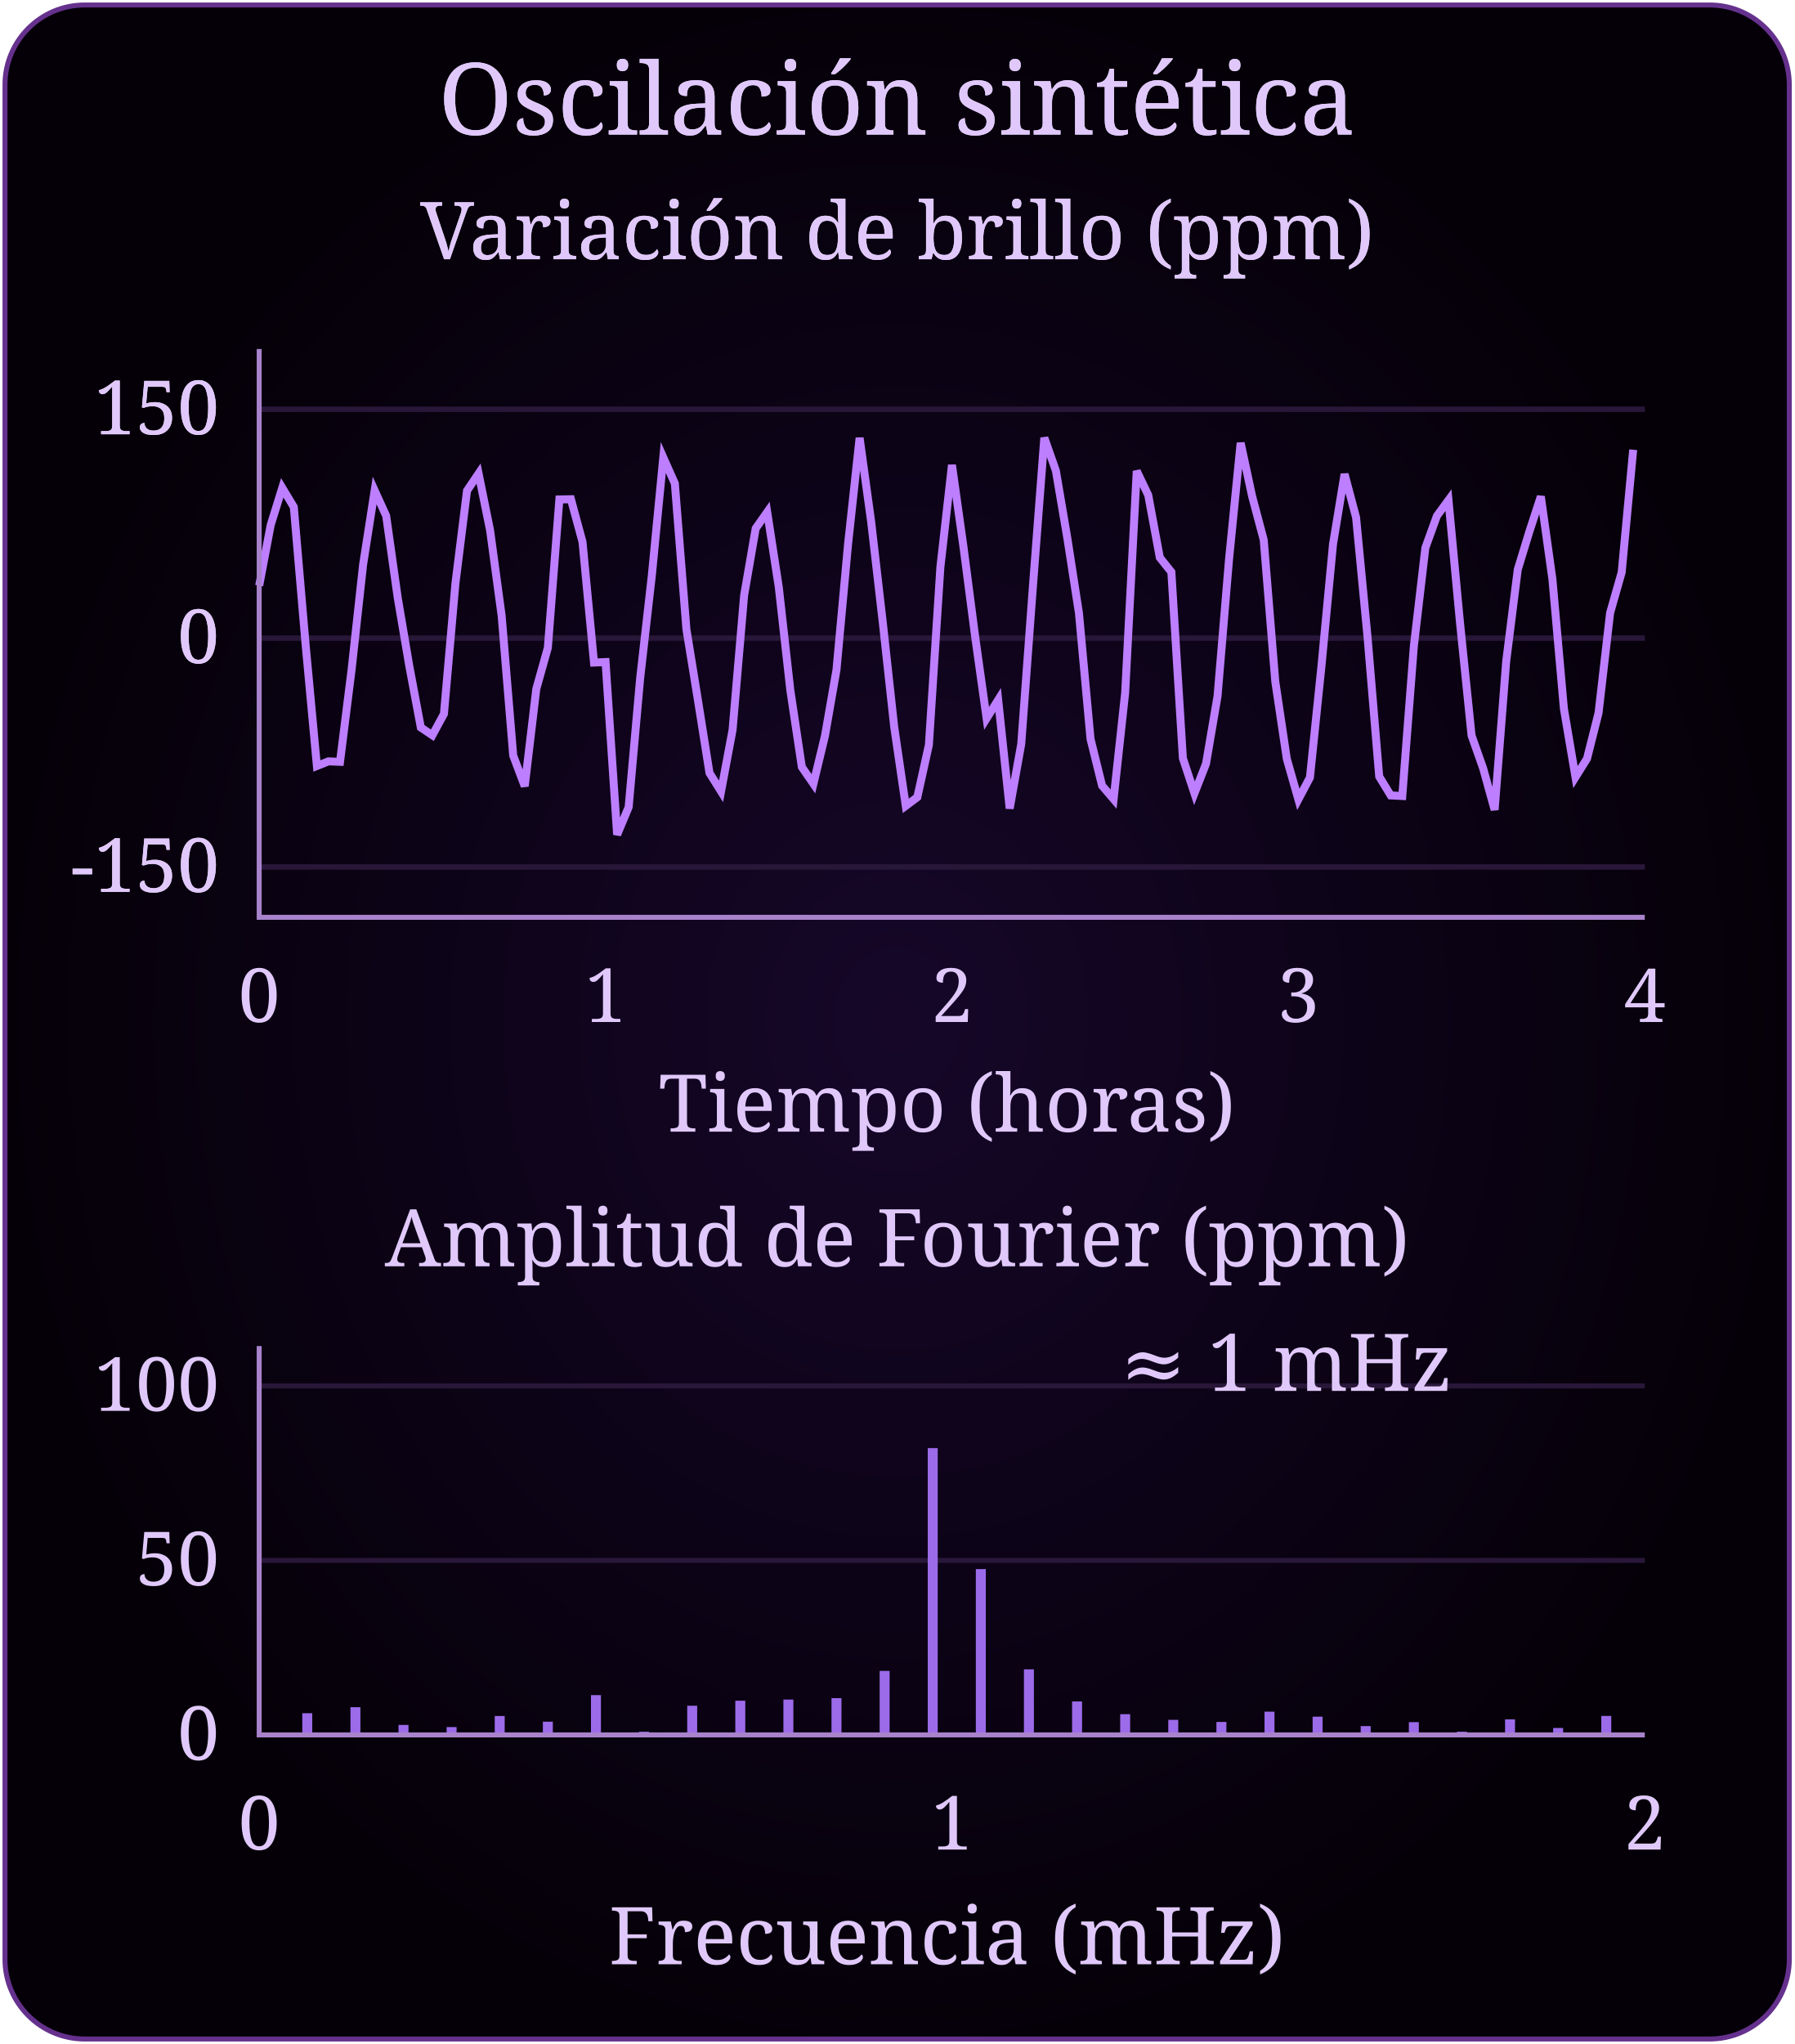
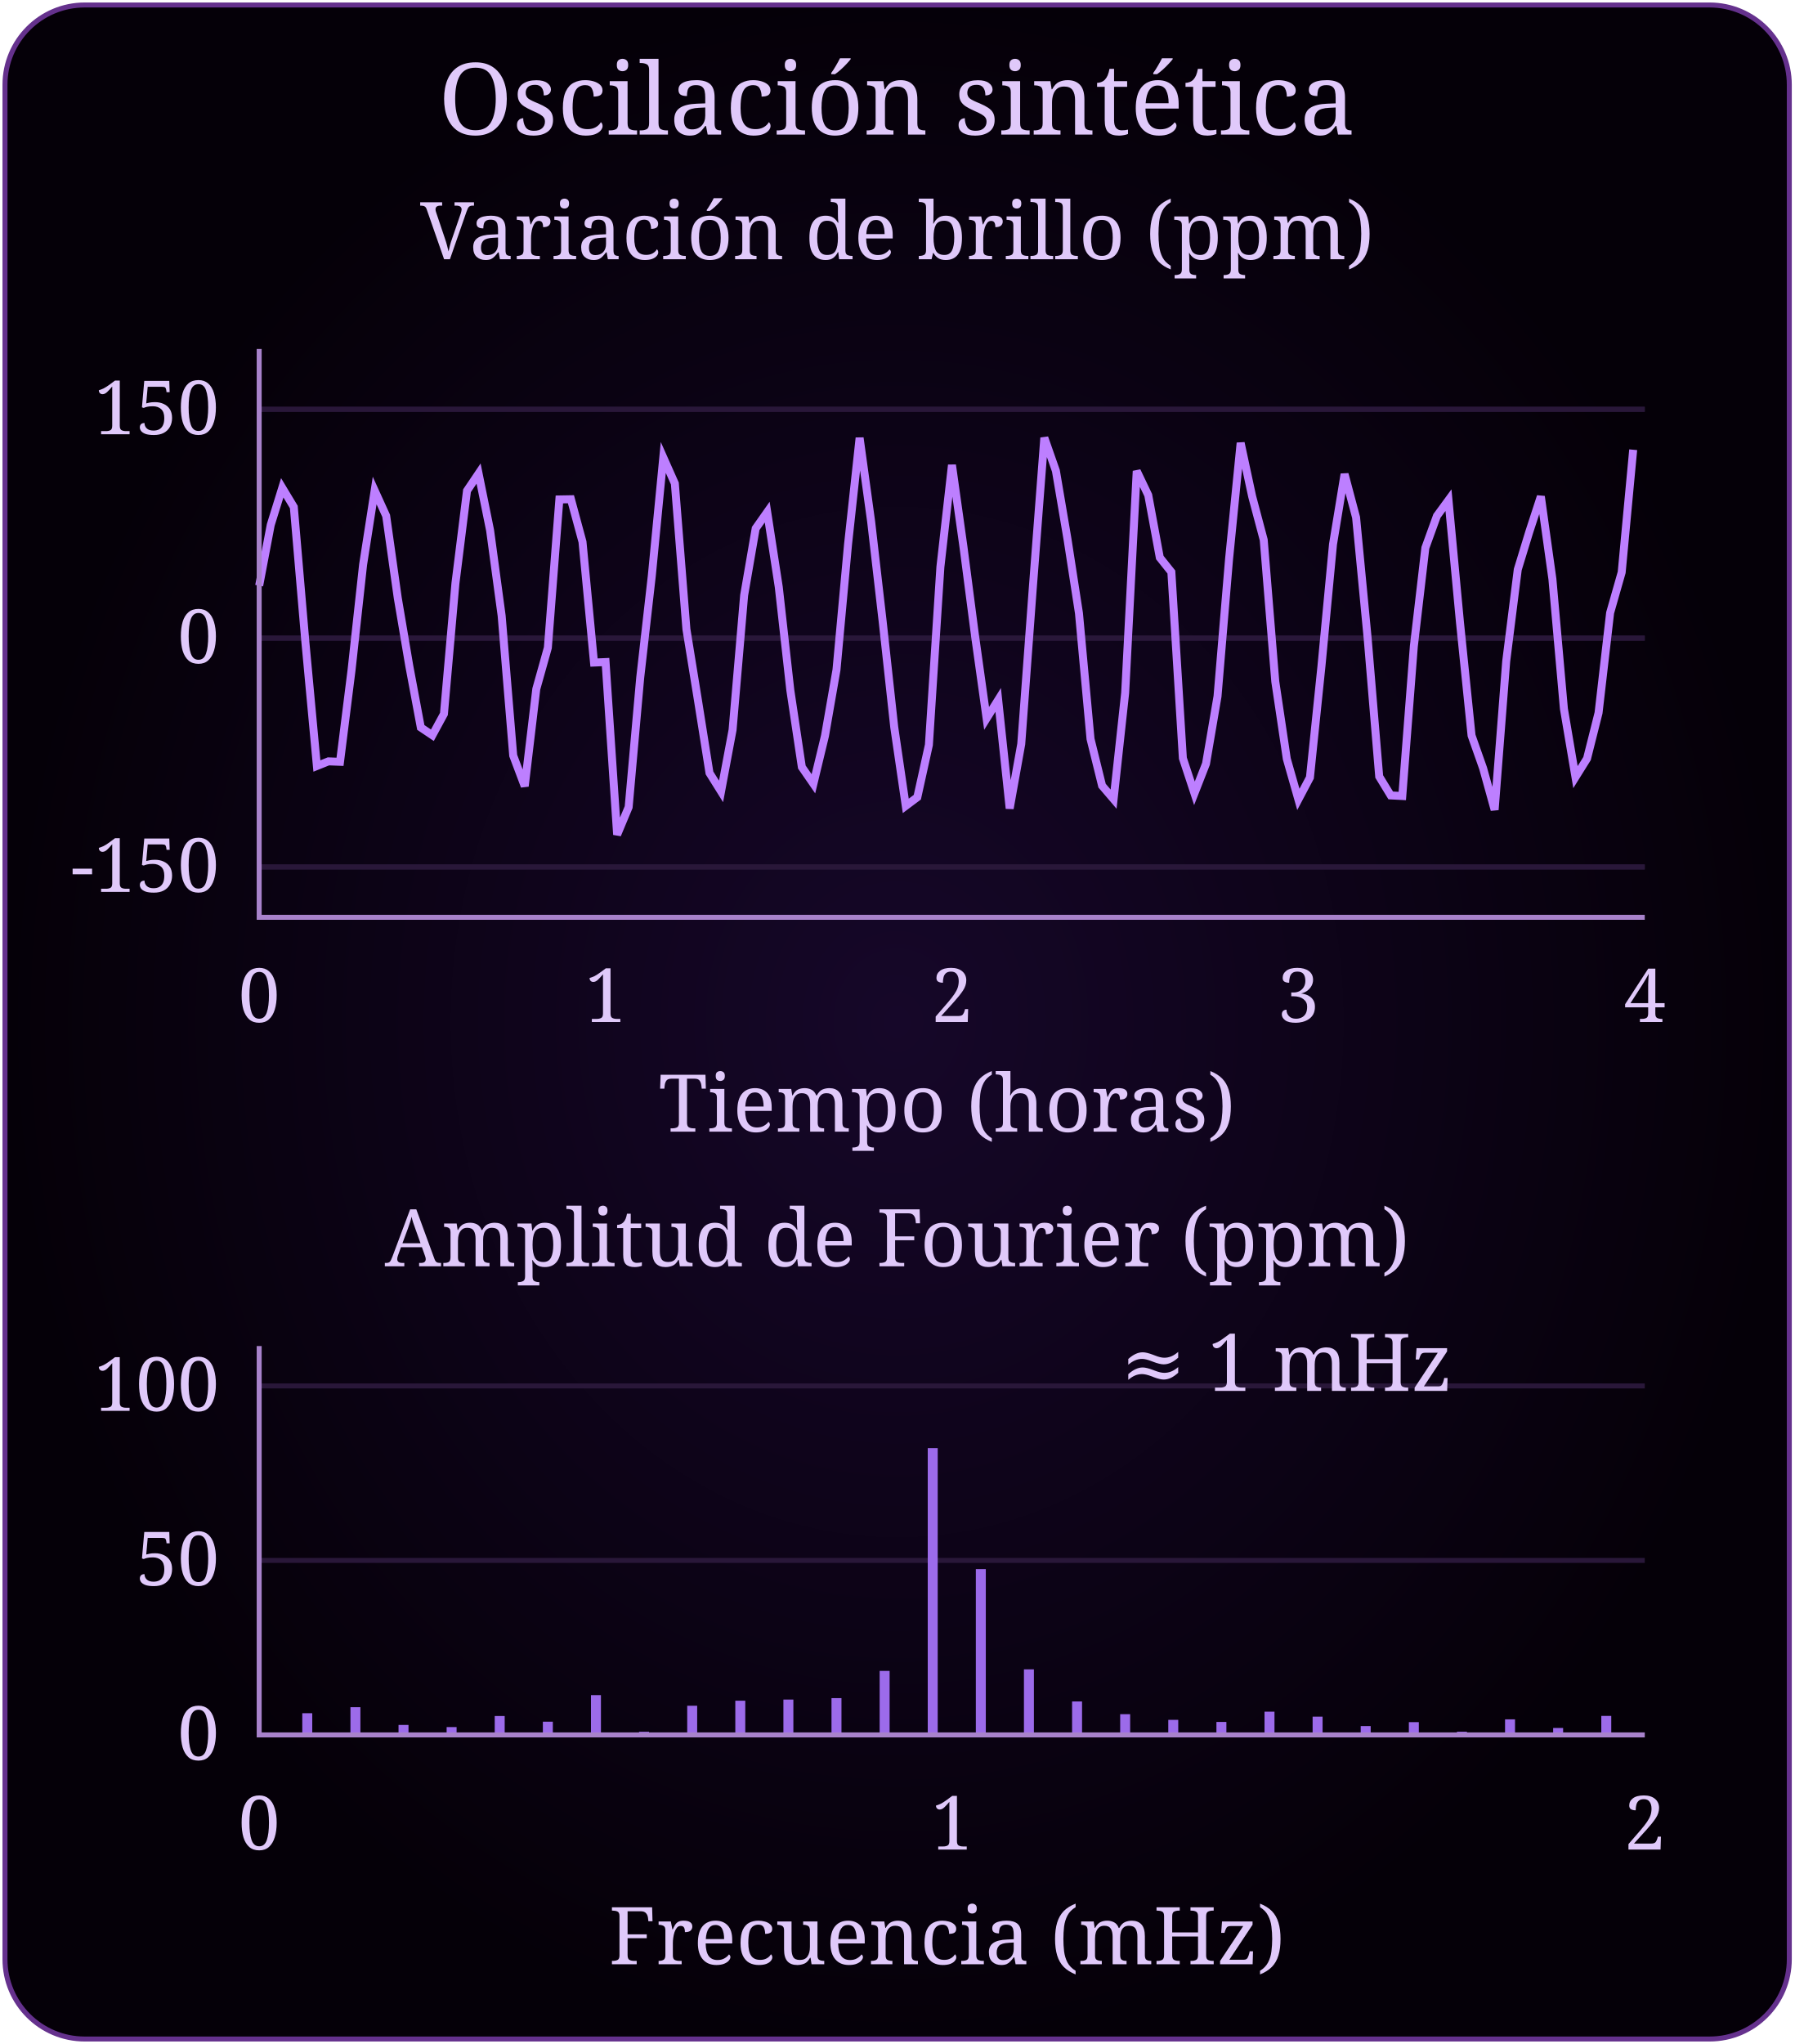
<svg xmlns="http://www.w3.org/2000/svg" viewBox="0 0 360 410" role="img" aria-labelledby="title desc">
  <defs>
    <radialGradient id="field">
      <stop stop-color="#160729" />
      <stop offset="1" stop-color="#050008" />
    </radialGradient>
    <linearGradient id="curve">
      <stop stop-color="#7136d4" />
      <stop offset="1" stop-color="#cf9aff" />
    </linearGradient>
  </defs>
  <rect x="1" y="1" width="358" height="408" rx="16" fill="url(#field)" stroke="#65318d" stroke-width="1" />
  <g font-family="Georgia,serif" fill="#e0c9fa">
    <text x="180" y="27" font-size="20" text-anchor="middle">Oscilación sintética</text>
    <text x="180" y="52" font-size="16" text-anchor="middle">Variación de brillo (ppm)</text>
    <path d="M52,173.9 H330" fill="none" stroke="#291739" stroke-width="1" />
    <text x="44" y="178.9" font-size="15" text-anchor="end">-150</text>
    <path d="M52,128.0 H330" fill="none" stroke="#291739" stroke-width="1" />
    <text x="44" y="133.0" font-size="15" text-anchor="end">0</text>
    <path d="M52,82.1 H330" fill="none" stroke="#291739" stroke-width="1" />
    <text x="44" y="87.1" font-size="15" text-anchor="end">150</text>
-     <text x="180" y="27" font-size="20" text-anchor="middle">Oscilación sintética</text>
-     <text x="180" y="52" font-size="16" text-anchor="middle">Variación de brillo (ppm)</text>
    <path d="M52,173.9 H330" fill="none" stroke="#291739" stroke-width="1" />
-     <text x="44" y="178.9" font-size="15" text-anchor="end">-150</text>
    <path d="M52,128.0 H330" fill="none" stroke="#291739" stroke-width="1" />
-     <text x="44" y="133.0" font-size="15" text-anchor="end">0</text>
    <path d="M52,82.1 H330" fill="none" stroke="#291739" stroke-width="1" />
-     <text x="44" y="87.1" font-size="15" text-anchor="end">150</text>
    <polyline points="52.00,117.47 54.32,105.29 56.63,97.85 58.95,101.70 61.27,128.78 63.58,153.65 65.90,152.72 68.22,152.81 70.53,134.43 72.85,113.27 75.17,98.39 77.48,103.47 79.80,119.91 82.12,133.59 84.43,145.92 86.75,147.48 89.07,143.21 91.38,116.98 93.70,98.43 96.02,94.99 98.33,106.38 100.65,123.51 102.97,151.56 105.28,157.70 107.60,138.20 109.92,129.93 112.23,100.18 114.55,100.14 116.87,108.69 119.18,132.90 121.50,132.80 123.82,167.43 126.13,161.90 128.45,135.94 130.77,115.56 133.08,91.76 135.40,96.98 137.72,126.21 140.03,140.44 142.35,155.04 144.67,158.75 146.98,146.42 149.30,119.42 151.62,106.00 153.93,102.72 156.25,117.75 158.57,138.46 160.88,153.86 163.20,157.22 165.52,147.60 167.83,134.36 170.15,109.18 172.47,87.83 174.78,104.59 177.10,124.69 179.42,145.88 181.73,161.65 184.05,159.91 186.37,149.42 188.68,113.72 191.00,93.27 193.32,109.80 195.63,127.55 197.95,144.10 200.27,140.39 202.58,162.17 204.90,149.24 207.22,117.91 209.53,87.81 211.85,94.43 214.17,108.08 216.48,123.00 218.80,148.22 221.12,157.60 223.43,160.30 225.75,138.98 228.07,94.48 230.38,99.32 232.70,111.84 235.02,114.74 237.33,152.09 239.65,159.13 241.97,153.20 244.28,139.68 246.60,112.09 248.92,88.84 251.23,99.58 253.55,108.29 255.87,136.72 258.18,152.21 260.50,160.35 262.82,155.96 265.13,133.66 267.45,109.18 269.77,95.10 272.08,103.79 274.40,128.01 276.72,155.76 279.03,159.55 281.35,159.67 283.67,129.63 285.98,109.89 288.30,103.49 290.62,100.32 292.93,124.90 295.25,147.53 297.57,154.11 299.88,162.44 302.20,132.65 304.52,114.24 306.83,106.69 309.15,99.58 311.47,116.15 313.78,142.18 316.10,155.88 318.42,152.16 320.73,142.99 323.05,122.93 325.37,114.80 327.68,90.21" fill="none" stroke="#bd7fff" stroke-width="1.6" />
    <path d="M52,70 V184 H330" fill="none" stroke="#a882cb" stroke-width="1" />
    <text x="52.0" y="205" font-size="15" text-anchor="middle">0</text>
    <text x="121.5" y="205" font-size="15" text-anchor="middle">1</text>
    <text x="191.0" y="205" font-size="15" text-anchor="middle">2</text>
    <text x="260.5" y="205" font-size="15" text-anchor="middle">3</text>
    <text x="330.0" y="205" font-size="15" text-anchor="middle">4</text>
    <text x="190" y="227" font-size="16" text-anchor="middle">Tiempo (horas)</text>
    <text x="180" y="254" font-size="16" text-anchor="middle">Amplitud de Fourier (ppm)</text>
    <path d="M52,348.0 H330" fill="none" stroke="#291739" stroke-width="1" />
    <text x="44" y="353.0" font-size="15" text-anchor="end">0</text>
    <path d="M52,313.0 H330" fill="none" stroke="#291739" stroke-width="1" />
    <text x="44" y="318.0" font-size="15" text-anchor="end">50</text>
    <path d="M52,278.0 H330" fill="none" stroke="#291739" stroke-width="1" />
    <text x="44" y="283.0" font-size="15" text-anchor="end">100</text>
    <path d="M52.0,348 V348.00" fill="none" stroke="#9c6bea" stroke-width="2" />
    <path d="M61.65,348 V343.65" fill="none" stroke="#9c6bea" stroke-width="2" />
    <path d="M71.31,348 V342.44" fill="none" stroke="#9c6bea" stroke-width="2" />
    <path d="M80.96,348 V346.00" fill="none" stroke="#9c6bea" stroke-width="2" />
    <path d="M90.61,348 V346.43" fill="none" stroke="#9c6bea" stroke-width="2" />
    <path d="M100.26,348 V344.21" fill="none" stroke="#9c6bea" stroke-width="2" />
    <path d="M109.92,348 V345.35" fill="none" stroke="#9c6bea" stroke-width="2" />
    <path d="M119.57,348 V340.02" fill="none" stroke="#9c6bea" stroke-width="2" />
    <path d="M129.22,348 V347.37" fill="none" stroke="#9c6bea" stroke-width="2" />
    <path d="M138.88,348 V342.15" fill="none" stroke="#9c6bea" stroke-width="2" />
    <path d="M148.53,348 V341.14" fill="none" stroke="#9c6bea" stroke-width="2" />
    <path d="M158.18,348 V340.91" fill="none" stroke="#9c6bea" stroke-width="2" />
    <path d="M167.83,348 V340.62" fill="none" stroke="#9c6bea" stroke-width="2" />
    <path d="M177.49,348 V335.16" fill="none" stroke="#9c6bea" stroke-width="2" />
    <path d="M187.14,348 V290.47" fill="none" stroke="#9c6bea" stroke-width="2" />
    <path d="M196.79,348 V314.74" fill="none" stroke="#9c6bea" stroke-width="2" />
    <path d="M206.44,348 V334.85" fill="none" stroke="#9c6bea" stroke-width="2" />
    <path d="M216.1,348 V341.29" fill="none" stroke="#9c6bea" stroke-width="2" />
    <path d="M225.75,348 V343.84" fill="none" stroke="#9c6bea" stroke-width="2" />
    <path d="M235.4,348 V344.98" fill="none" stroke="#9c6bea" stroke-width="2" />
    <path d="M245.06,348 V345.40" fill="none" stroke="#9c6bea" stroke-width="2" />
    <path d="M254.71,348 V343.34" fill="none" stroke="#9c6bea" stroke-width="2" />
    <path d="M264.36,348 V344.34" fill="none" stroke="#9c6bea" stroke-width="2" />
    <path d="M274.01,348 V346.23" fill="none" stroke="#9c6bea" stroke-width="2" />
    <path d="M283.67,348 V345.44" fill="none" stroke="#9c6bea" stroke-width="2" />
    <path d="M293.32,348 V347.36" fill="none" stroke="#9c6bea" stroke-width="2" />
    <path d="M302.97,348 V344.88" fill="none" stroke="#9c6bea" stroke-width="2" />
    <path d="M312.62,348 V346.61" fill="none" stroke="#9c6bea" stroke-width="2" />
    <path d="M322.28,348 V344.19" fill="none" stroke="#9c6bea" stroke-width="2" />
    <path d="M52,270 V348 H330" fill="none" stroke="#a882cb" stroke-width="1" />
    <text x="258" y="279" font-size="16" text-anchor="middle">≈ 1 mHz</text>
    <text x="52" y="371" font-size="15" text-anchor="middle">0</text>
    <text x="191" y="371" font-size="15" text-anchor="middle">1</text>
    <text x="330" y="371" font-size="15" text-anchor="middle">2</text>
    <text x="190" y="394" font-size="16" text-anchor="middle">Frecuencia (mHz)</text>
  </g>
</svg>
